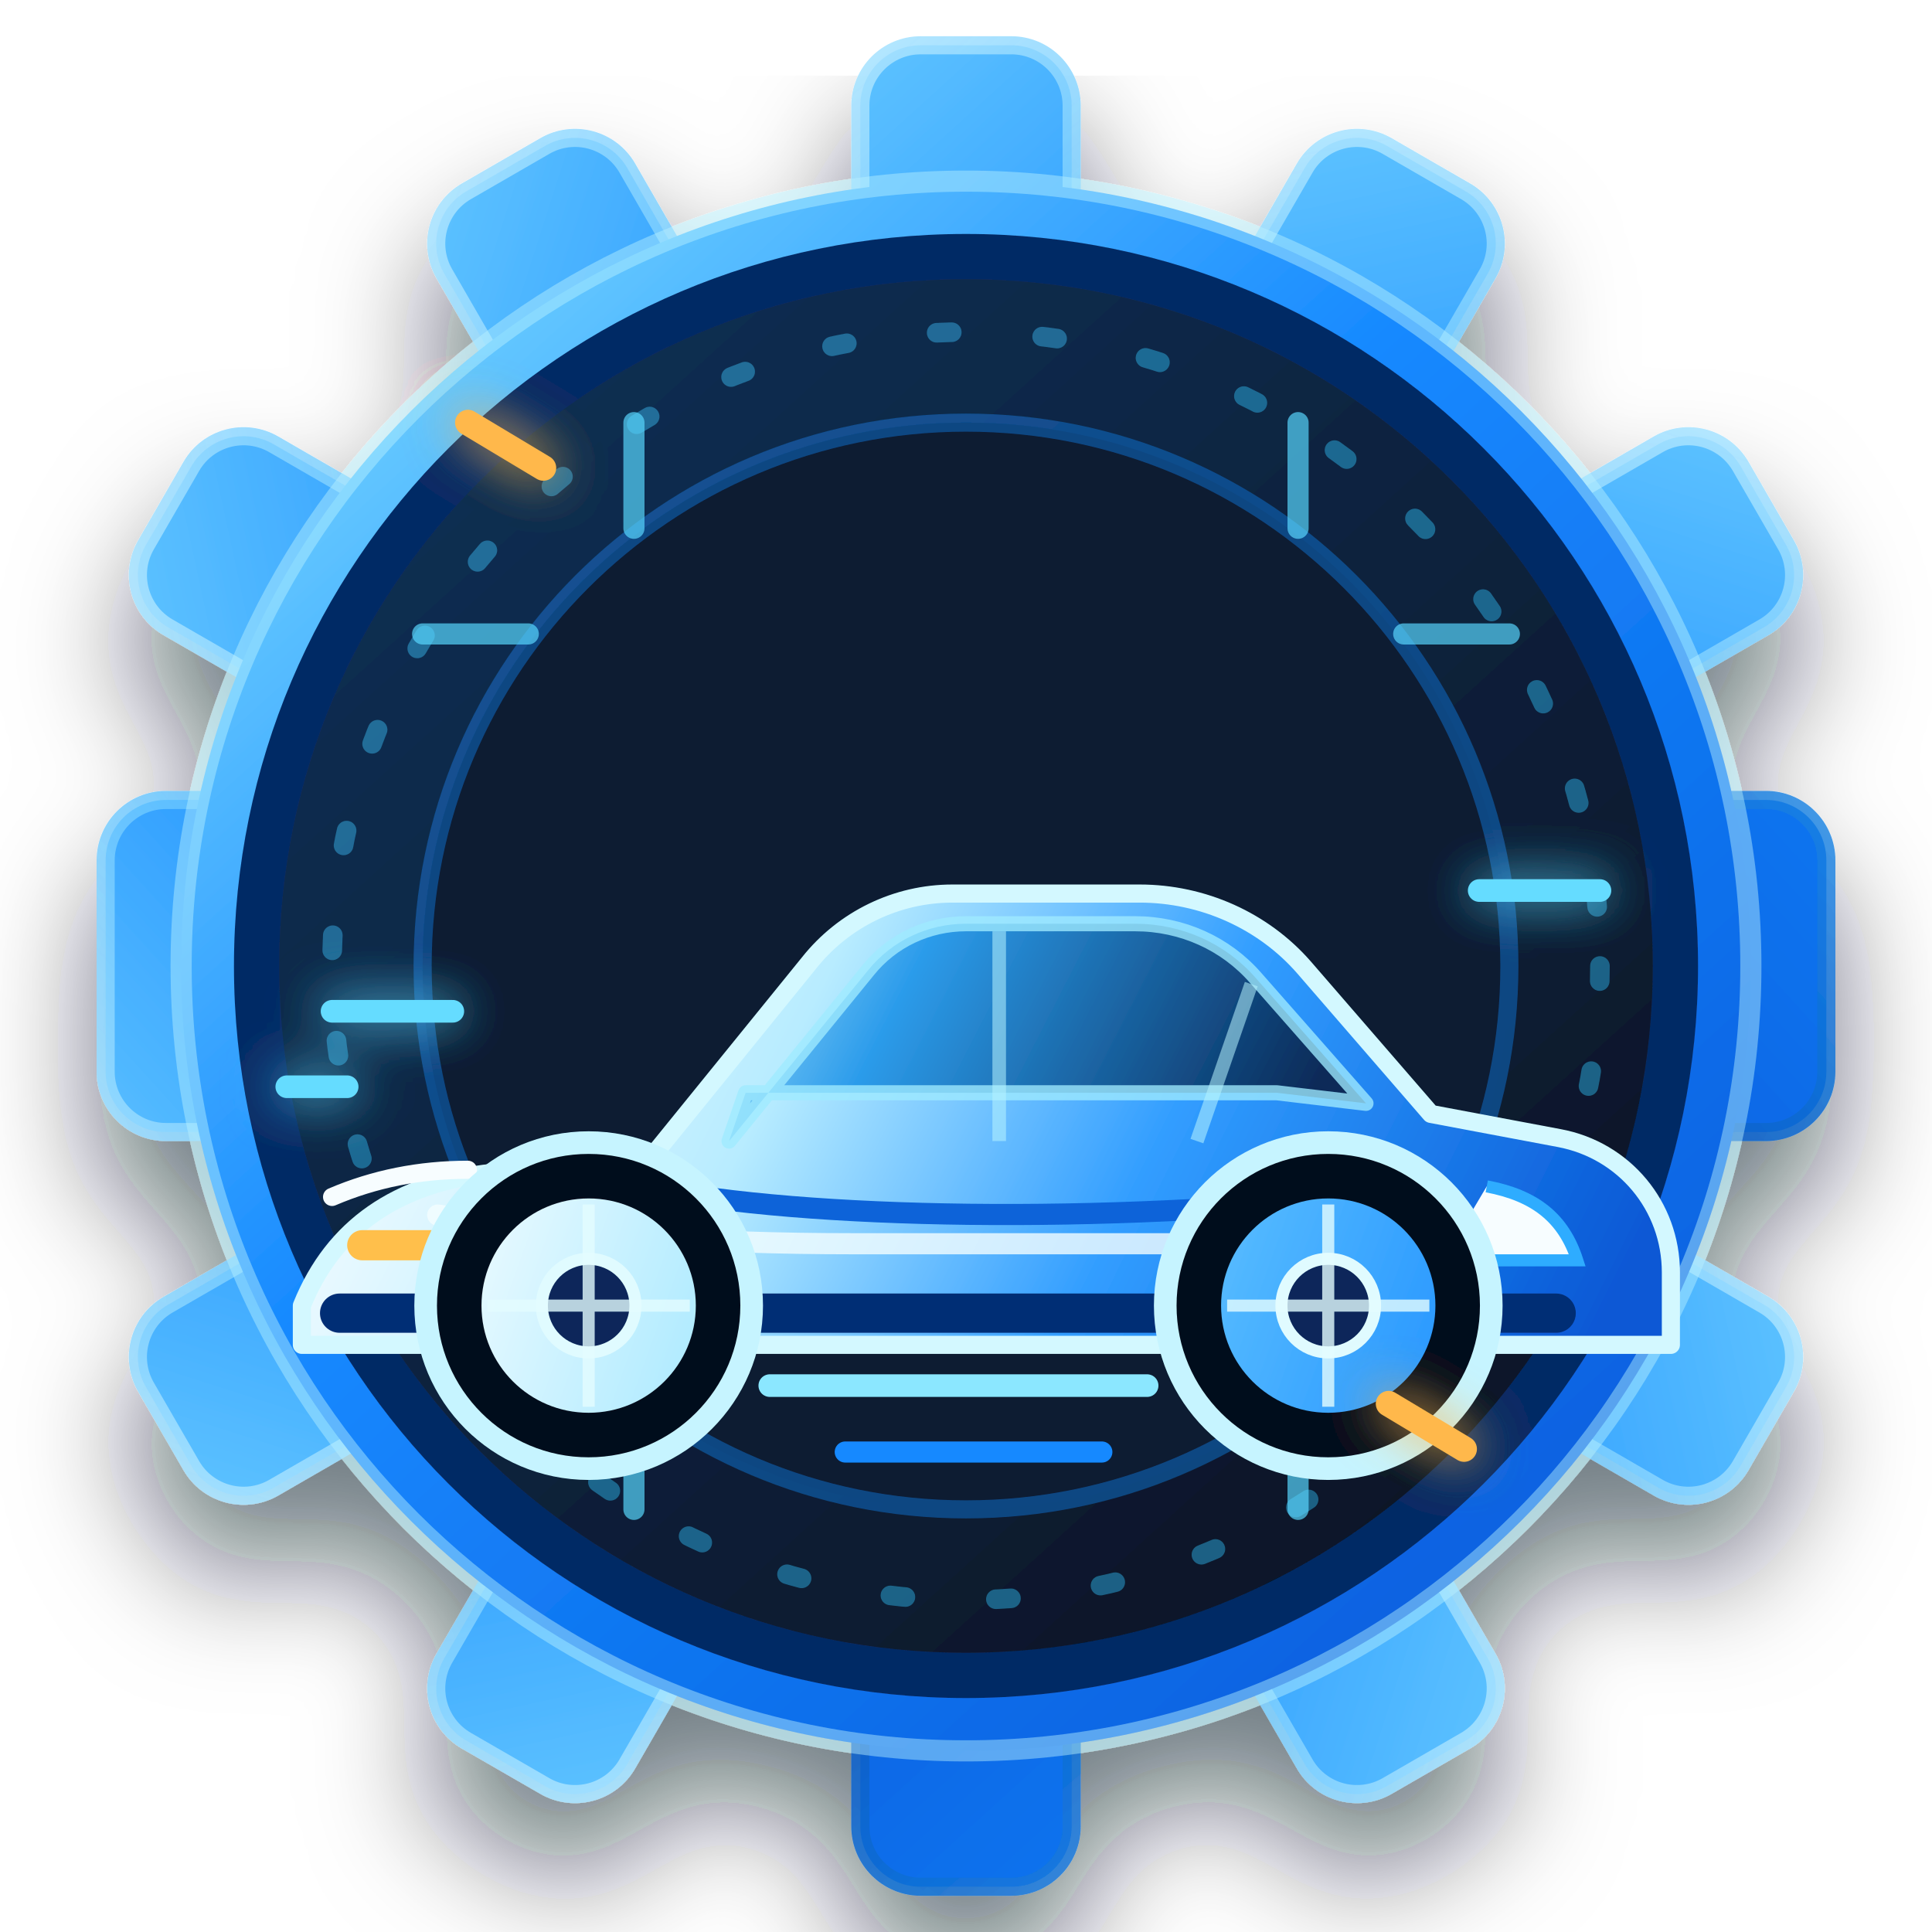
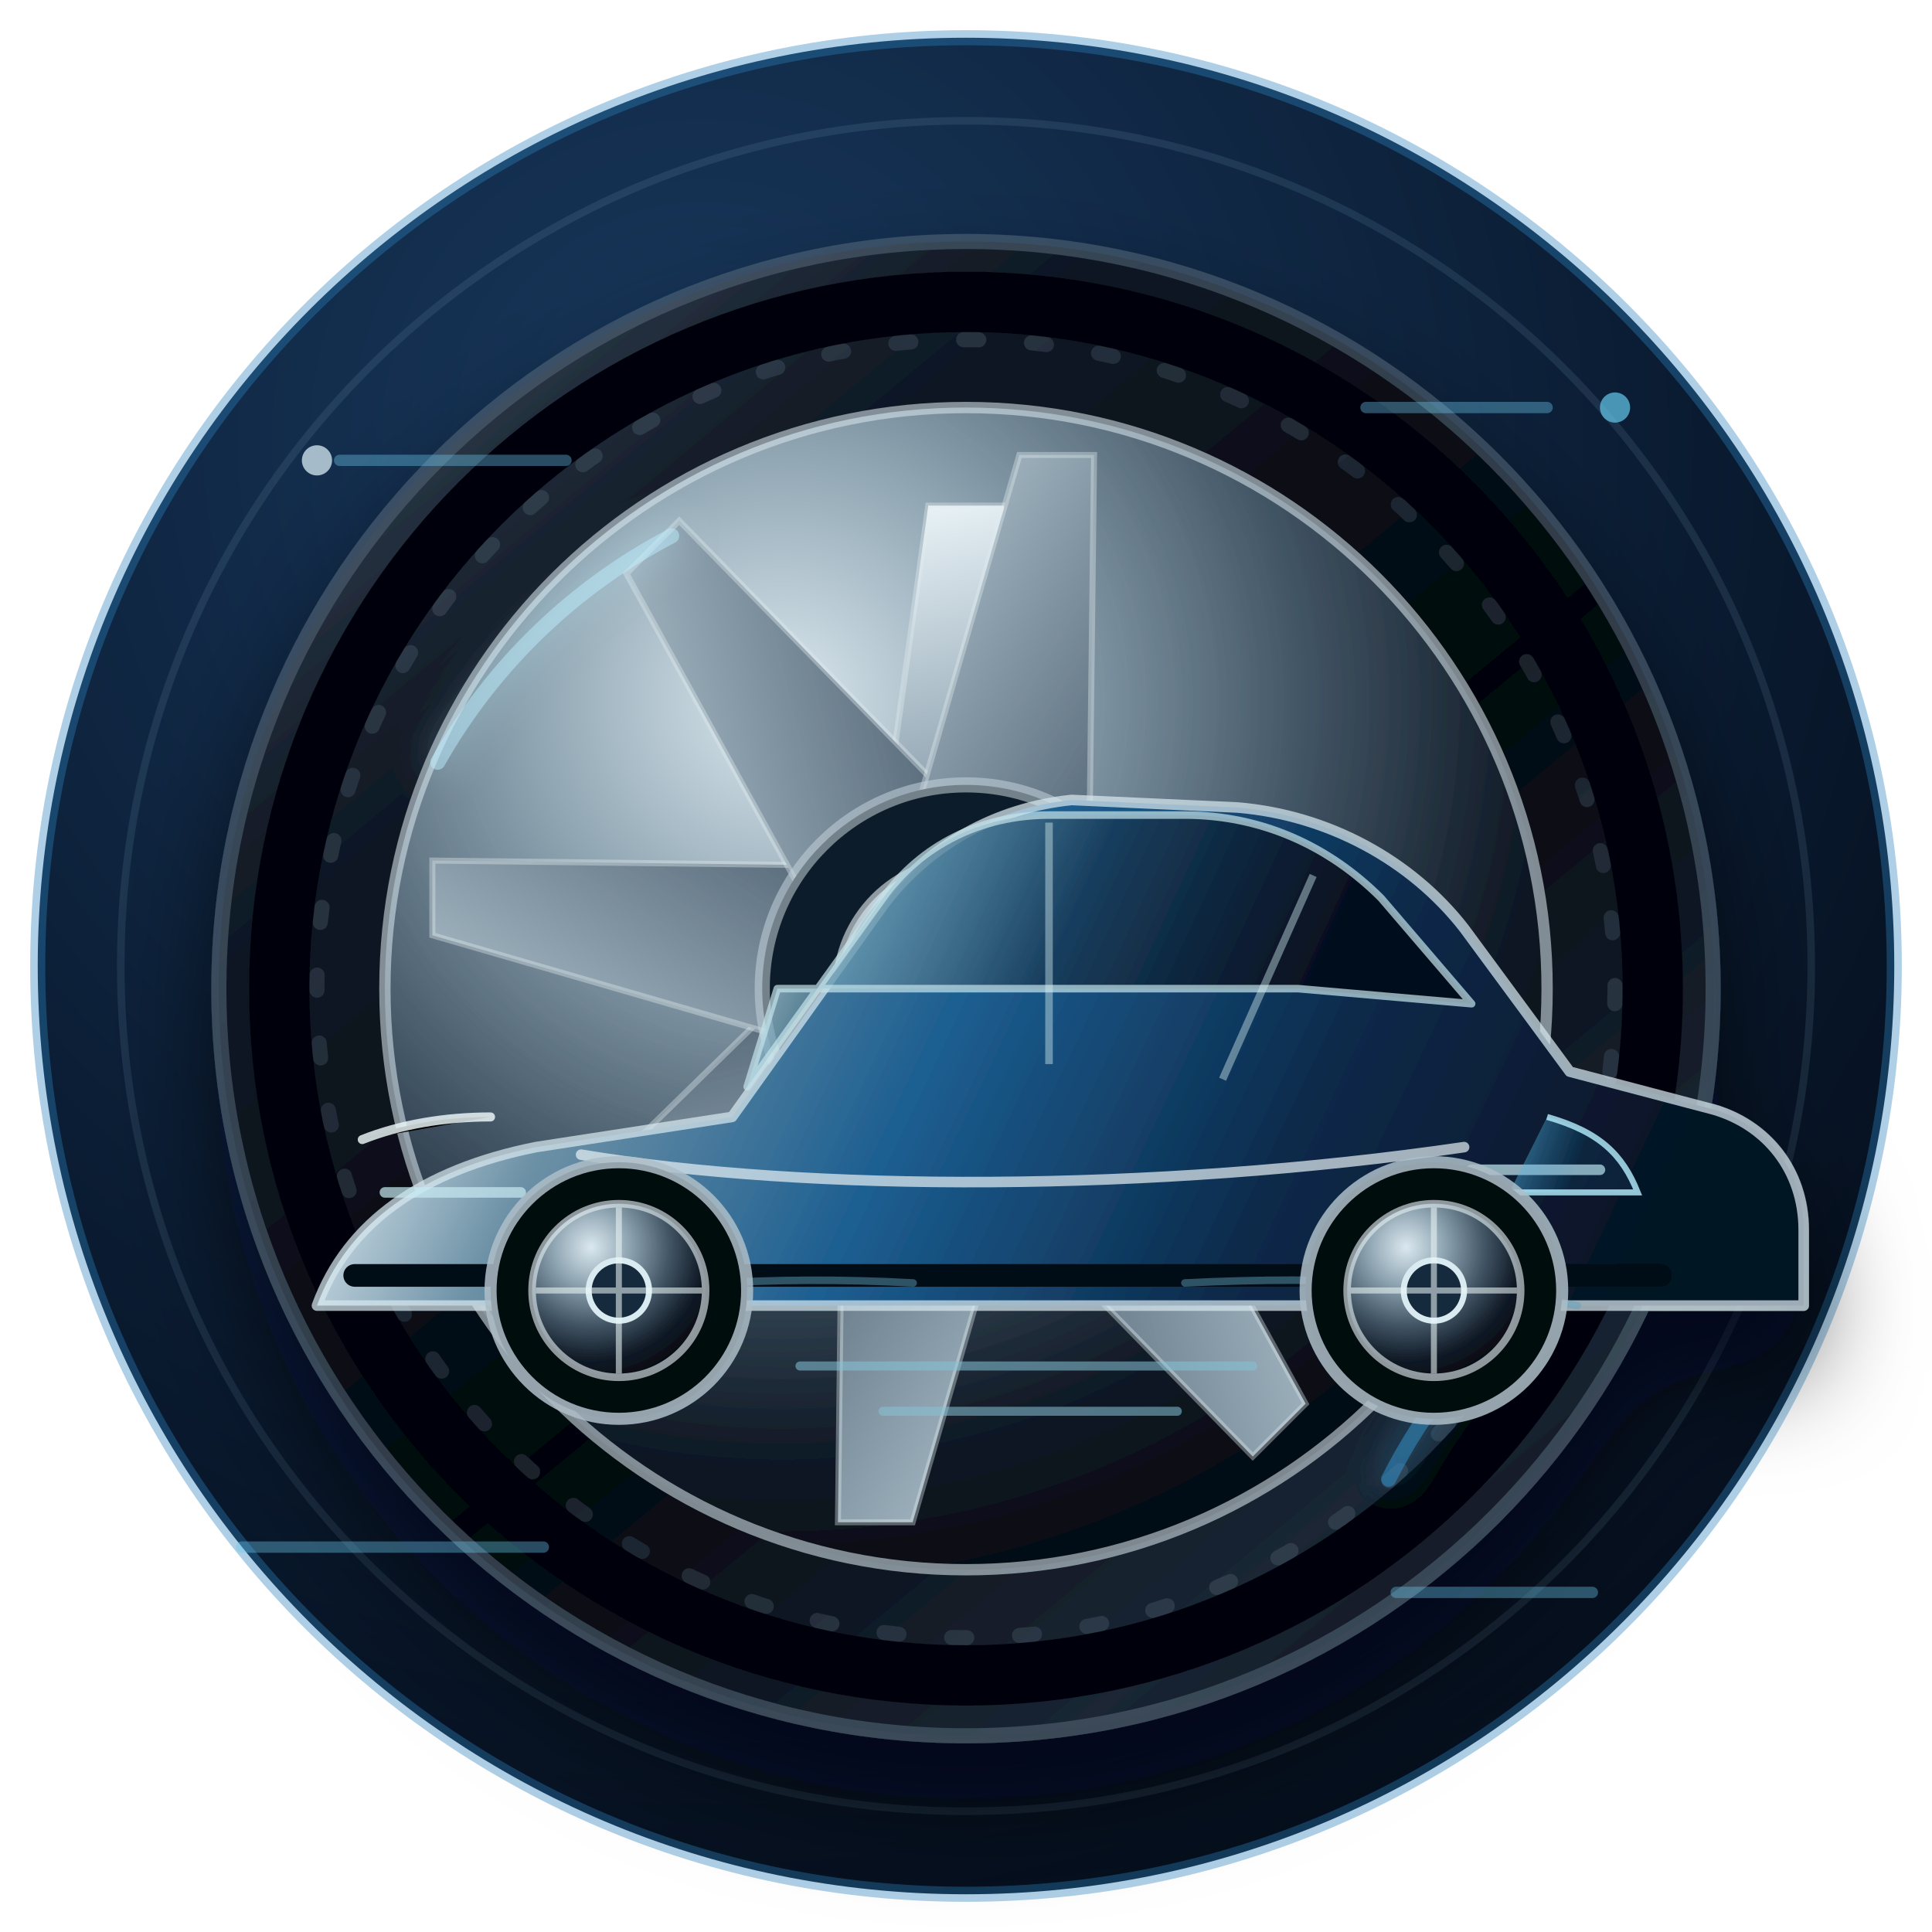
- <svg xmlns="http://www.w3.org/2000/svg" viewBox="0 0 128 128" role="img" aria-labelledby="autocare-gear-title autocare-gear-desc">
+ <svg xmlns="http://www.w3.org/2000/svg" viewBox="0 0 256 256" role="img" aria-labelledby="autocare-racer-title autocare-racer-desc">
  <defs>
-     <linearGradient id="gearFace" x1="14" y1="10" x2="112" y2="118" gradientUnits="userSpaceOnUse">
-       <stop stop-color="#8CE8FF" />
-       <stop offset=".42" stop-color="#1689FF" />
-       <stop offset="1" stop-color="#0756D8" />
+     <radialGradient id="ground" cx="36%" cy="22%" r="92%">
+       <stop stop-color="#18385d" />
+       <stop offset=".58" stop-color="#0a1b31" />
+       <stop offset="1" stop-color="#030914" />
+     </radialGradient>
+     <linearGradient id="tire" x1="53" y1="33" x2="211" y2="224" gradientUnits="userSpaceOnUse">
+       <stop stop-color="#3a4a5b" />
+       <stop offset=".2" stop-color="#121b27" />
+       <stop offset=".55" stop-color="#02060d" />
+       <stop offset=".84" stop-color="#1a2634" />
+       <stop offset="1" stop-color="#050b14" />
    </linearGradient>
-     <linearGradient id="gearEdge" x1="23" y1="12" x2="108" y2="111" gradientUnits="userSpaceOnUse">
-       <stop stop-color="#D8F8FF" stop-opacity=".95" />
-       <stop offset=".5" stop-color="#1CA4FF" stop-opacity=".72" />
-       <stop offset="1" stop-color="#063BAA" stop-opacity=".95" />
+     <radialGradient id="rim" cx="34%" cy="25%" r="78%">
+       <stop stop-color="#dbe8ef" />
+       <stop offset=".28" stop-color="#8fa5b2" />
+       <stop offset=".58" stop-color="#425565" />
+       <stop offset=".83" stop-color="#111b27" />
+       <stop offset="1" stop-color="#050a12" />
+     </radialGradient>
+     <linearGradient id="spoke" x1="114" y1="67" x2="145" y2="194" gradientUnits="userSpaceOnUse">
+       <stop stop-color="#edf6fa" />
+       <stop offset=".25" stop-color="#9fb2be" />
+       <stop offset=".56" stop-color="#526474" />
+       <stop offset="1" stop-color="#1b2836" />
    </linearGradient>
-     <linearGradient id="hub" x1="25" y1="20" x2="103" y2="106" gradientUnits="userSpaceOnUse">
-       <stop stop-color="#0E3157" />
-       <stop offset="1" stop-color="#061323" />
+     <linearGradient id="paint" x1="60" y1="115" x2="207" y2="185" gradientUnits="userSpaceOnUse">
+       <stop stop-color="#d8e6ed" />
+       <stop offset=".16" stop-color="#6d91a6" />
+       <stop offset=".42" stop-color="#1c5e91" />
+       <stop offset=".72" stop-color="#0b2949" />
+       <stop offset="1" stop-color="#061324" />
    </linearGradient>
-     <linearGradient id="carBody" x1="29" y1="57" x2="103" y2="94" gradientUnits="userSpaceOnUse">
-       <stop stop-color="#F4FCFF" />
-       <stop offset=".32" stop-color="#B8ECFF" />
-       <stop offset=".62" stop-color="#319DFF" />
-       <stop offset="1" stop-color="#0758D5" />
+     <linearGradient id="glass" x1="101" y1="111" x2="170" y2="143" gradientUnits="userSpaceOnUse">
+       <stop stop-color="#d9f2f5" stop-opacity=".9" />
+       <stop offset=".2" stop-color="#6d9fb5" stop-opacity=".75" />
+       <stop offset=".55" stop-color="#173c5b" stop-opacity=".94" />
+       <stop offset="1" stop-color="#050d1b" />
    </linearGradient>
-     <linearGradient id="glass" x1="47" y1="54" x2="86" y2="74" gradientUnits="userSpaceOnUse">
-       <stop stop-color="#C8F5FF" />
-       <stop offset=".38" stop-color="#2C9CEB" />
-       <stop offset="1" stop-color="#082B59" />
+     <linearGradient id="light" x1="179" y1="148" x2="208" y2="158" gradientUnits="userSpaceOnUse">
+       <stop stop-color="#ffffff" />
+       <stop offset=".35" stop-color="#aee9ff" />
+       <stop offset="1" stop-color="#2c99d5" stop-opacity=".1" />
    </linearGradient>
-     <linearGradient id="rim" x1="28" y1="80" x2="98" y2="105" gradientUnits="userSpaceOnUse">
-       <stop stop-color="#F5FDFF" />
-       <stop offset=".45" stop-color="#84DFFF" />
-       <stop offset="1" stop-color="#1689FF" />
-     </linearGradient>
-     <filter id="shadow" x="-30%" y="-30%" width="160%" height="170%">
-       <feDropShadow dx="0" dy="5" stdDeviation="4" flood-color="#031126" flood-opacity=".55" />
+     <filter id="softShadow" x="-20%" y="-20%" width="140%" height="160%">
+       <feDropShadow dx="0" dy="8" stdDeviation="7" flood-color="#01040a" flood-opacity=".68" />
    </filter>
-     <filter id="glow" x="-80%" y="-80%" width="260%" height="260%">
-       <feGaussianBlur stdDeviation="1.7" result="blur" />
+     <filter id="rimGlow" x="-30%" y="-30%" width="160%" height="160%">
+       <feGaussianBlur stdDeviation="2.5" result="blur" />
      <feMerge>
        <feMergeNode in="blur" />
        <feMergeNode in="SourceGraphic" />
      </feMerge>
    </filter>
  </defs>
-   <g filter="url(#shadow)">
-     <g fill="url(#gearFace)" stroke="url(#gearEdge)" stroke-width="1.2">
-       <rect x="57" y="3" width="14" height="22" rx="4" />
-       <rect x="57" y="103" width="14" height="22" rx="4" transform="rotate(180 64 114)" />
-       <rect x="103" y="57" width="22" height="14" rx="4" transform="rotate(90 114 64)" />
-       <rect x="3" y="57" width="22" height="14" rx="4" transform="rotate(-90 14 64)" />
-       <rect x="57" y="3" width="14" height="22" rx="4" transform="rotate(30 64 64)" />
-       <rect x="57" y="3" width="14" height="22" rx="4" transform="rotate(60 64 64)" />
-       <rect x="57" y="3" width="14" height="22" rx="4" transform="rotate(120 64 64)" />
-       <rect x="57" y="3" width="14" height="22" rx="4" transform="rotate(150 64 64)" />
-       <rect x="57" y="3" width="14" height="22" rx="4" transform="rotate(210 64 64)" />
-       <rect x="57" y="3" width="14" height="22" rx="4" transform="rotate(240 64 64)" />
-       <rect x="57" y="3" width="14" height="22" rx="4" transform="rotate(300 64 64)" />
-       <rect x="57" y="3" width="14" height="22" rx="4" transform="rotate(330 64 64)" />
+   <circle cx="128" cy="128" r="123" fill="url(#ground)" stroke="#2b82bf" stroke-opacity=".38" stroke-width="2" />
+   <circle cx="128" cy="128" r="112" fill="none" stroke="#9bc5da" stroke-opacity=".12" stroke-width="1" />
+   <g filter="url(#softShadow)">
+     <circle cx="128" cy="131" r="99" fill="url(#tire)" stroke="#566878" stroke-opacity=".55" stroke-width="2" />
+     <circle cx="128" cy="131" r="91" fill="none" stroke="#01040a" stroke-width="8" />
+     <circle cx="128" cy="131" r="86" fill="none" stroke="#738696" stroke-opacity=".22" stroke-width="2" stroke-dasharray="2 7" stroke-linecap="round" />
+     <circle cx="128" cy="131" r="77" fill="url(#rim)" stroke="#d6e4ea" stroke-opacity=".58" stroke-width="1.5" />
+     <g fill="url(#spoke)" stroke="#e2edf1" stroke-opacity=".38" stroke-width=".8">
+       <path d="M123 67h10l8 58-13 10-13-10Z" />
+       <path d="m183 86 7 7-42 41-16-5 2-16Z" transform="rotate(45 128 131)" />
+       <path d="m183 86 7 7-42 41-16-5 2-16Z" transform="rotate(90 128 131)" />
+       <path d="m183 86 7 7-42 41-16-5 2-16Z" transform="rotate(135 128 131)" />
+       <path d="m183 86 7 7-42 41-16-5 2-16Z" transform="rotate(180 128 131)" />
+       <path d="m183 86 7 7-42 41-16-5 2-16Z" transform="rotate(225 128 131)" />
+       <path d="m183 86 7 7-42 41-16-5 2-16Z" transform="rotate(270 128 131)" />
+       <path d="m183 86 7 7-42 41-16-5 2-16Z" transform="rotate(315 128 131)" />
    </g>
-     <circle cx="64" cy="64" r="52" fill="url(#gearFace)" stroke="#B8F2FF" stroke-opacity=".45" stroke-width="1.4" />
-     <circle cx="64" cy="64" r="47" fill="url(#hub)" stroke="#062B65" stroke-width="3" />
-     <circle cx="64" cy="64" r="42" fill="none" stroke="#3DC5FF" stroke-opacity=".42" stroke-width="1.3" stroke-dasharray="1 6" stroke-linecap="round" />
-     <circle cx="64" cy="64" r="36" fill="#071A31" stroke="#1A7DE5" stroke-opacity=".45" stroke-width="1.2" />
-     <g opacity=".68" fill="none" stroke="#59D8FF" stroke-linecap="round">
-       <path d="M28 42h7M93 42h7M28 86h7M93 86h7" stroke-width="1.4" />
-       <path d="M42 28v7M86 28v7M42 93v7M86 93v7" stroke-width="1.4" />
+     <circle cx="128" cy="131" r="27" fill="#111e2b" stroke="#c2d2da" stroke-opacity=".55" stroke-width="2" />
+     <circle cx="128" cy="131" r="17" fill="url(#rim)" stroke="#e3edf2" stroke-opacity=".6" stroke-width="1.3" />
+     <circle cx="128" cy="131" r="6" fill="#102135" stroke="#d3e5ed" stroke-width="1" />
+     <path d="M128 116v9M128 137v9M113 131h9M134 131h9" stroke="#eef7fa" stroke-opacity=".58" stroke-width="1.5" stroke-linecap="round" />
+     <g filter="url(#rimGlow)" opacity=".9">
+       <path d="M58 101a76 76 0 0 1 31-30" fill="none" stroke="#bdeeff" stroke-opacity=".55" stroke-width="2" stroke-linecap="round" />
+       <path d="M184 196a77 77 0 0 1 19-24" fill="none" stroke="#328ac0" stroke-opacity=".65" stroke-width="2" stroke-linecap="round" />
    </g>
    <g>
-       <path d="M20 86.5c2.1-5.2 6.3-8.1 12.6-8.8l10.7-1.2 10.3-12.7c2.3-2.9 5.8-4.6 9.5-4.6h12.4c4.2 0 8.2 1.8 10.9 4.9l8.4 9.7 8.5 1.6c4.3.8 7.4 4.5 7.4 8.9v4.8H20Z" fill="url(#carBody)" stroke="#D3F8FF" stroke-width="1.2" stroke-linejoin="round" />
-       <path d="m48.3 75.6 9.2-11.3c1.6-2 4-3.1 6.5-3.1h11.2c3.1 0 6 1.3 8 3.6l7.3 8.3-5.9-.7H49.4Z" fill="url(#glass)" stroke="#9FEAFF" stroke-opacity=".78" stroke-width="1" stroke-linejoin="round" />
-       <path d="M66.2 61.7v13.9M82.9 65.2l-3.6 10.4" stroke="#B6F3FF" stroke-opacity=".55" stroke-width=".9" />
-       <path d="M29 80.5c8.8 1.3 18 1.9 27.4 1.9h43.9" fill="none" stroke="#F4FDFF" stroke-opacity=".8" stroke-width="1.4" stroke-linecap="round" />
-       <path d="M22.5 87h80.6" fill="none" stroke="#052D75" stroke-width="2.6" stroke-linecap="round" />
-       <path d="M24 82.5h10.4M91.1 82.5h8.7" stroke="#FFBF4C" stroke-width="2" stroke-linecap="round" />
-       <path d="M98.5 78.6c3.2.6 5.1 2.1 6 4.9h-8.9" fill="#F7FDFF" stroke="#2EACFF" stroke-width=".8" />
-       <path d="M22 79.3c2.8-1.2 5.8-1.8 9-1.8" stroke="#F7FDFF" stroke-width="1.2" stroke-linecap="round" />
-       <path d="M43 78.7c10.5 2.1 30 2.4 47.8.5" fill="none" stroke="#0A63D9" stroke-width="1.4" />
+       <path d="M42 173c4-11 14-18 29-21l26-4 20-28c6-8 15-13 25-14l22 1c12 1 23 7 30 16l14 19 19 5c7 2 12 8 12 16v10H42Z" fill="url(#paint)" stroke="#d7e8ee" stroke-opacity=".72" stroke-width="1.4" stroke-linejoin="round" />
+       <path d="M99 144 117 119c5-7 13-11 22-11h18c10 0 19 4 26 11l12 14-23-2h-69Z" fill="url(#glass)" stroke="#c5e4eb" stroke-opacity=".7" stroke-width="1" stroke-linejoin="round" />
+       <path d="M139 109v32M174 116l-12 27" fill="none" stroke="#d8f1f4" stroke-opacity=".42" stroke-width="1" />
+       <path d="M77 153c30 5 76 5 117-1" fill="none" stroke="#ecf6f8" stroke-opacity=".68" stroke-width="1.4" stroke-linecap="round" />
+       <path d="M47 169h173" fill="none" stroke="#020a14" stroke-width="3" stroke-linecap="round" />
+       <path d="M51 158h18M195 155h17" stroke="#c8eaf2" stroke-opacity=".7" stroke-width="1.4" stroke-linecap="round" />
+       <path d="M205 148c7 2 10 5 12 10h-17" fill="url(#light)" stroke="#b7f0ff" stroke-opacity=".8" stroke-width=".8" />
+       <path d="M48 151c5-2 11-3 17-3" stroke="#eef8fa" stroke-opacity=".82" stroke-width="1.2" stroke-linecap="round" />
+       <path d="M69 174c14-4 34-5 52-4M157 170c20-1 36 0 52 3" fill="none" stroke="#5ea1bd" stroke-opacity=".48" stroke-width="1" stroke-linecap="round" />
      <g>
-         <circle cx="39" cy="86.5" r="10.8" fill="#040D1C" stroke="#C6F4FF" stroke-width="1.5" />
-         <circle cx="39" cy="86.5" r="7.1" fill="url(#rim)" />
-         <circle cx="39" cy="86.5" r="3.1" fill="#08265A" stroke="#E0FBFF" stroke-width=".8" />
-         <path d="M39 79.8v13.4M32.3 86.5h13.4" stroke="#E4FCFF" stroke-width=".8" opacity=".8" />
+         <circle cx="82" cy="171" r="17" fill="#03080f" stroke="#aebfc8" stroke-opacity=".85" stroke-width="1.6" />
+         <circle cx="82" cy="171" r="11.5" fill="url(#rim)" stroke="#e4eff2" stroke-opacity=".62" stroke-width="1" />
+         <circle cx="82" cy="171" r="4" fill="#15293c" stroke="#d9ebf1" stroke-width=".8" />
+         <path d="M82 160v22M71 171h22" stroke="#e9f4f5" stroke-opacity=".58" stroke-width=".8" />
      </g>
      <g>
-         <circle cx="88" cy="86.5" r="10.8" fill="#040D1C" stroke="#C6F4FF" stroke-width="1.5" />
-         <circle cx="88" cy="86.5" r="7.1" fill="url(#rim)" />
-         <circle cx="88" cy="86.5" r="3.1" fill="#08265A" stroke="#E0FBFF" stroke-width=".8" />
-         <path d="M88 79.8v13.4M81.3 86.5h13.4" stroke="#E4FCFF" stroke-width=".8" opacity=".8" />
+         <circle cx="190" cy="171" r="17" fill="#03080f" stroke="#aebfc8" stroke-opacity=".85" stroke-width="1.6" />
+         <circle cx="190" cy="171" r="11.5" fill="url(#rim)" stroke="#e4eff2" stroke-opacity=".62" stroke-width="1" />
+         <circle cx="190" cy="171" r="4" fill="#15293c" stroke="#d9ebf1" stroke-width=".8" />
+         <path d="M190 160v22M179 171h22" stroke="#e9f4f5" stroke-opacity=".58" stroke-width=".8" />
      </g>
-       <path d="M51 91.8h25" stroke="#8BE7FF" stroke-width="1.5" stroke-linecap="round" />
-       <path d="M56 96.2h17" stroke="#1689FF" stroke-width="1.4" stroke-linecap="round" />
-     </g>
-     <g filter="url(#glow)" fill="none" stroke-linecap="round">
-       <path d="M22 67h8M98 59h8M19 72h4" stroke="#65DCFF" stroke-width="1.5" />
-       <path d="M31 28l5 3M92 93l5 3" stroke="#FFB84C" stroke-width="1.7" />
+       <path d="M106 181h60M117 187h39" stroke="#86c1d5" stroke-opacity=".56" stroke-width="1.2" stroke-linecap="round" />
    </g>
  </g>
+   <path d="M45 61h30M181 54h24M32 205h40M185 211h26" fill="none" stroke="#6cc8ec" stroke-opacity=".38" stroke-width="1.5" stroke-linecap="round" />
+   <circle cx="42" cy="61" r="2" fill="#e4f8ff" opacity=".7" />
+   <circle cx="214" cy="54" r="2" fill="#64c7eb" opacity=".7" />
</svg>
